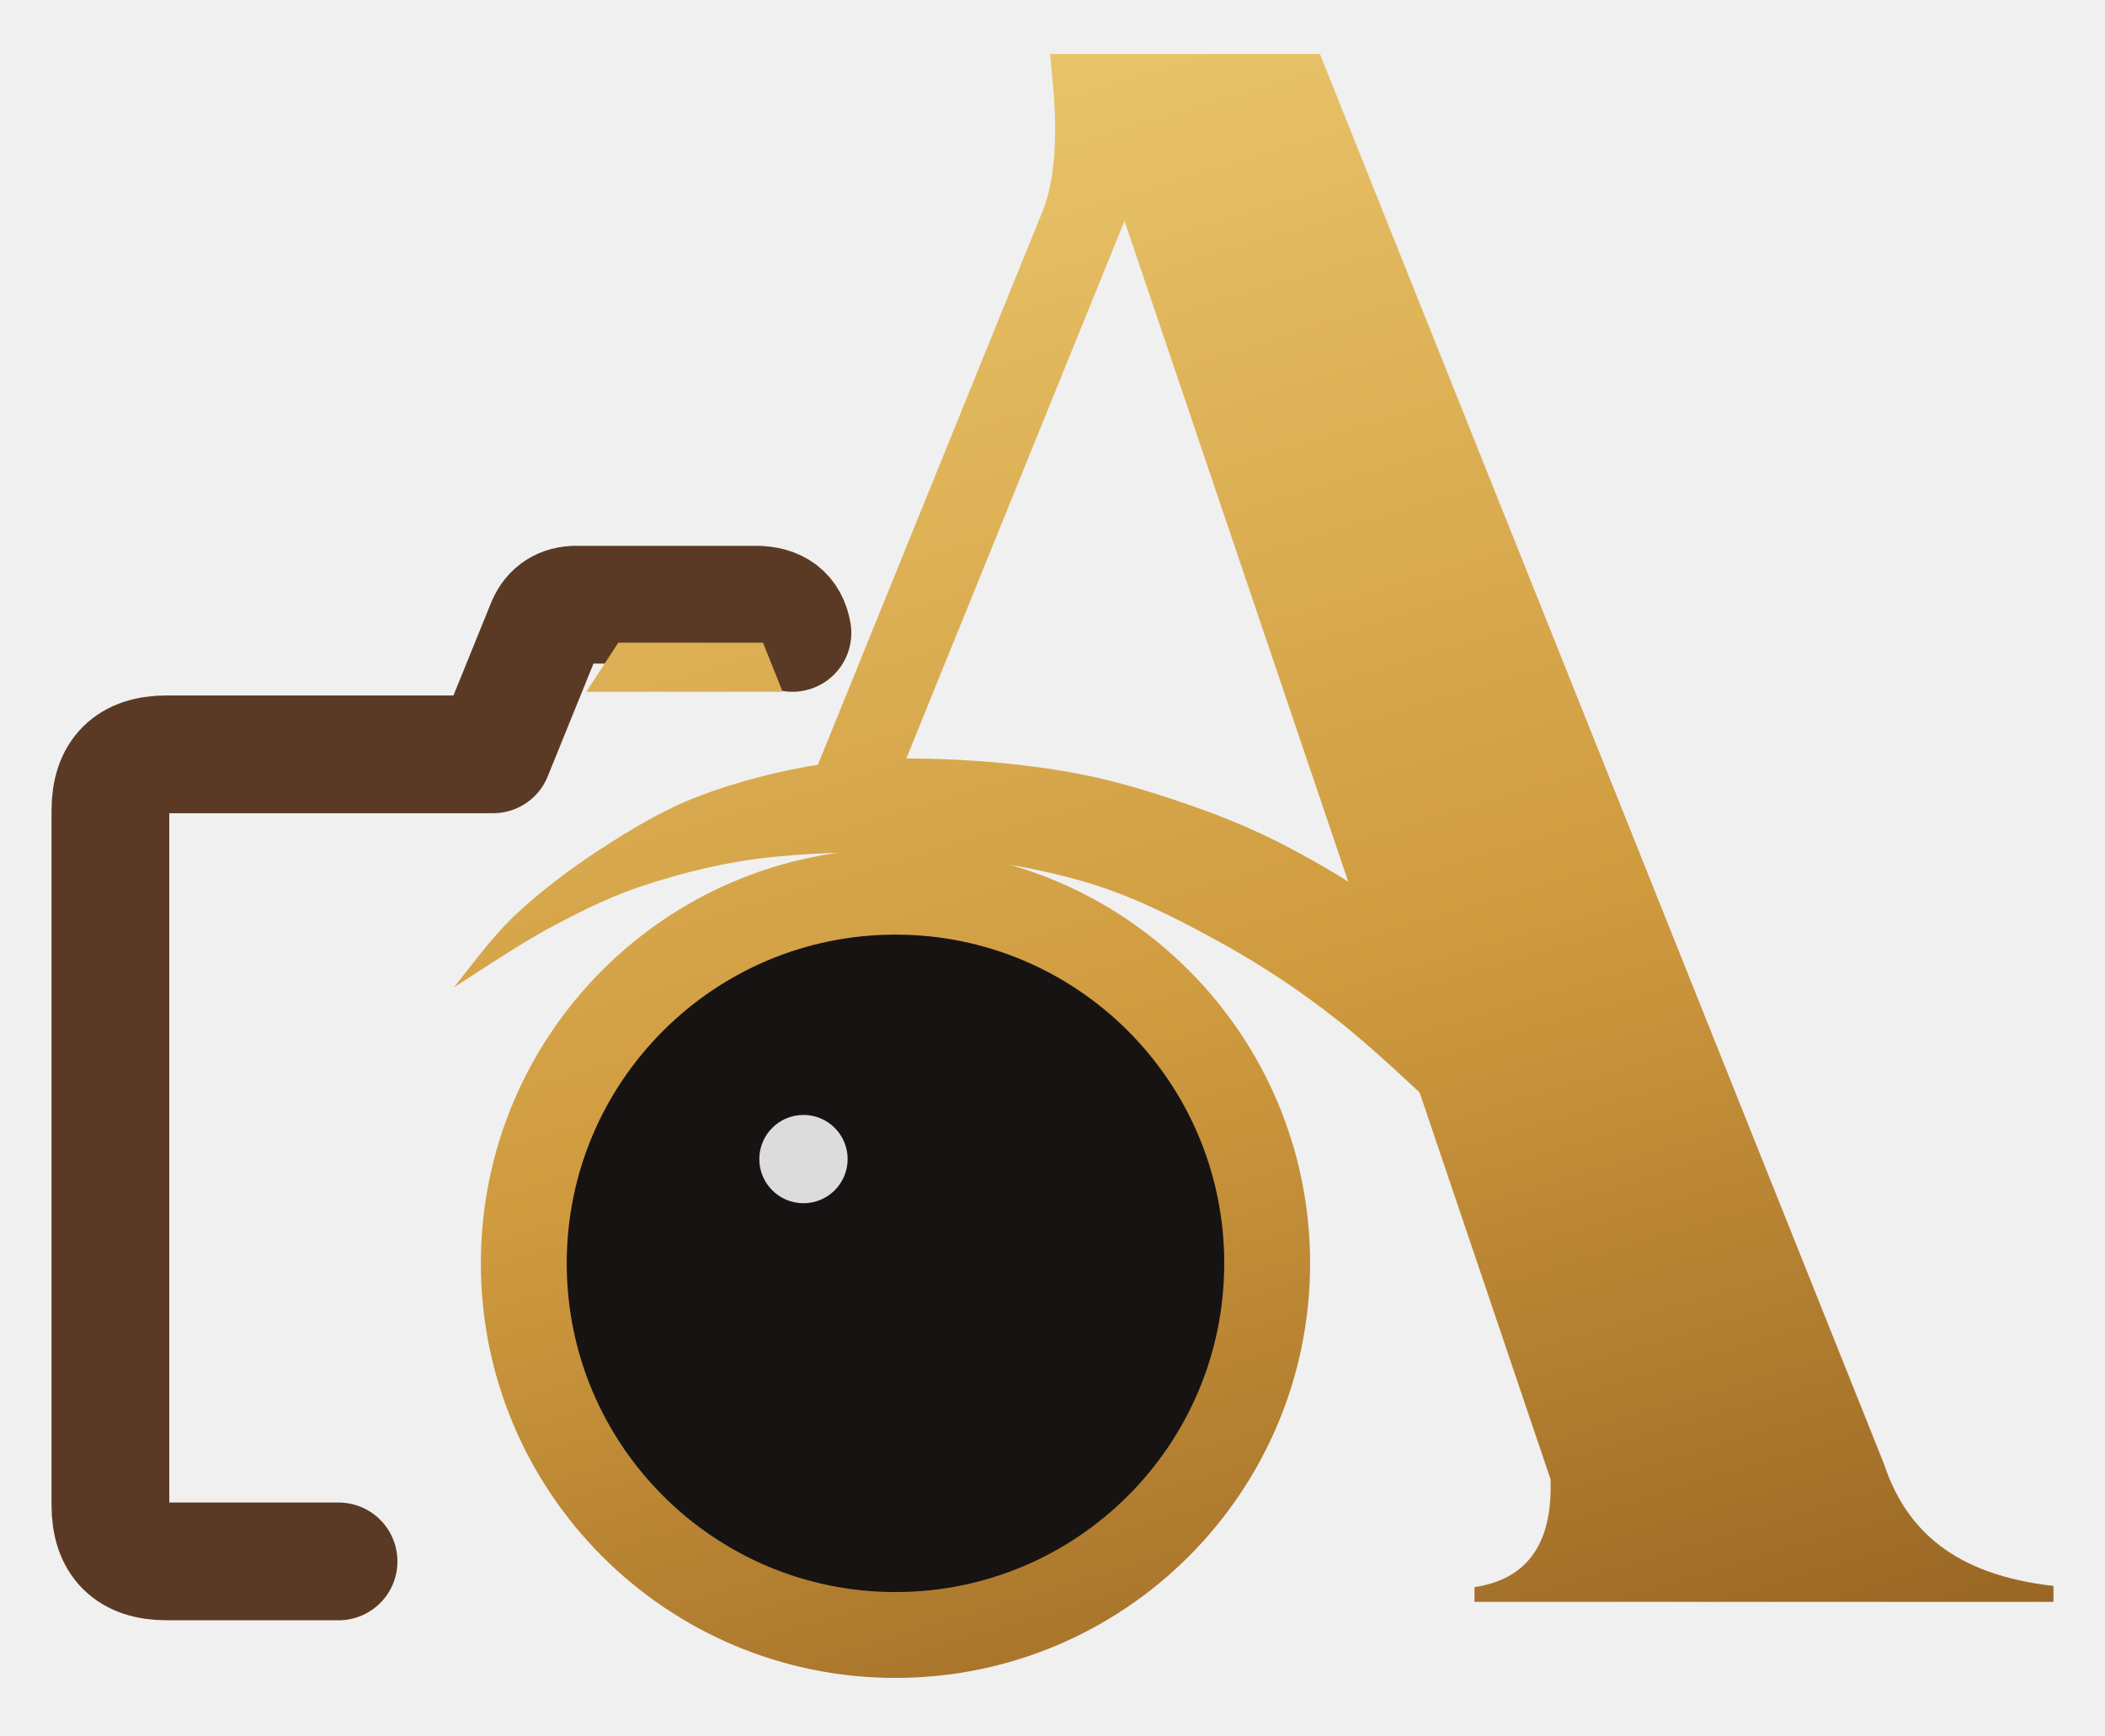
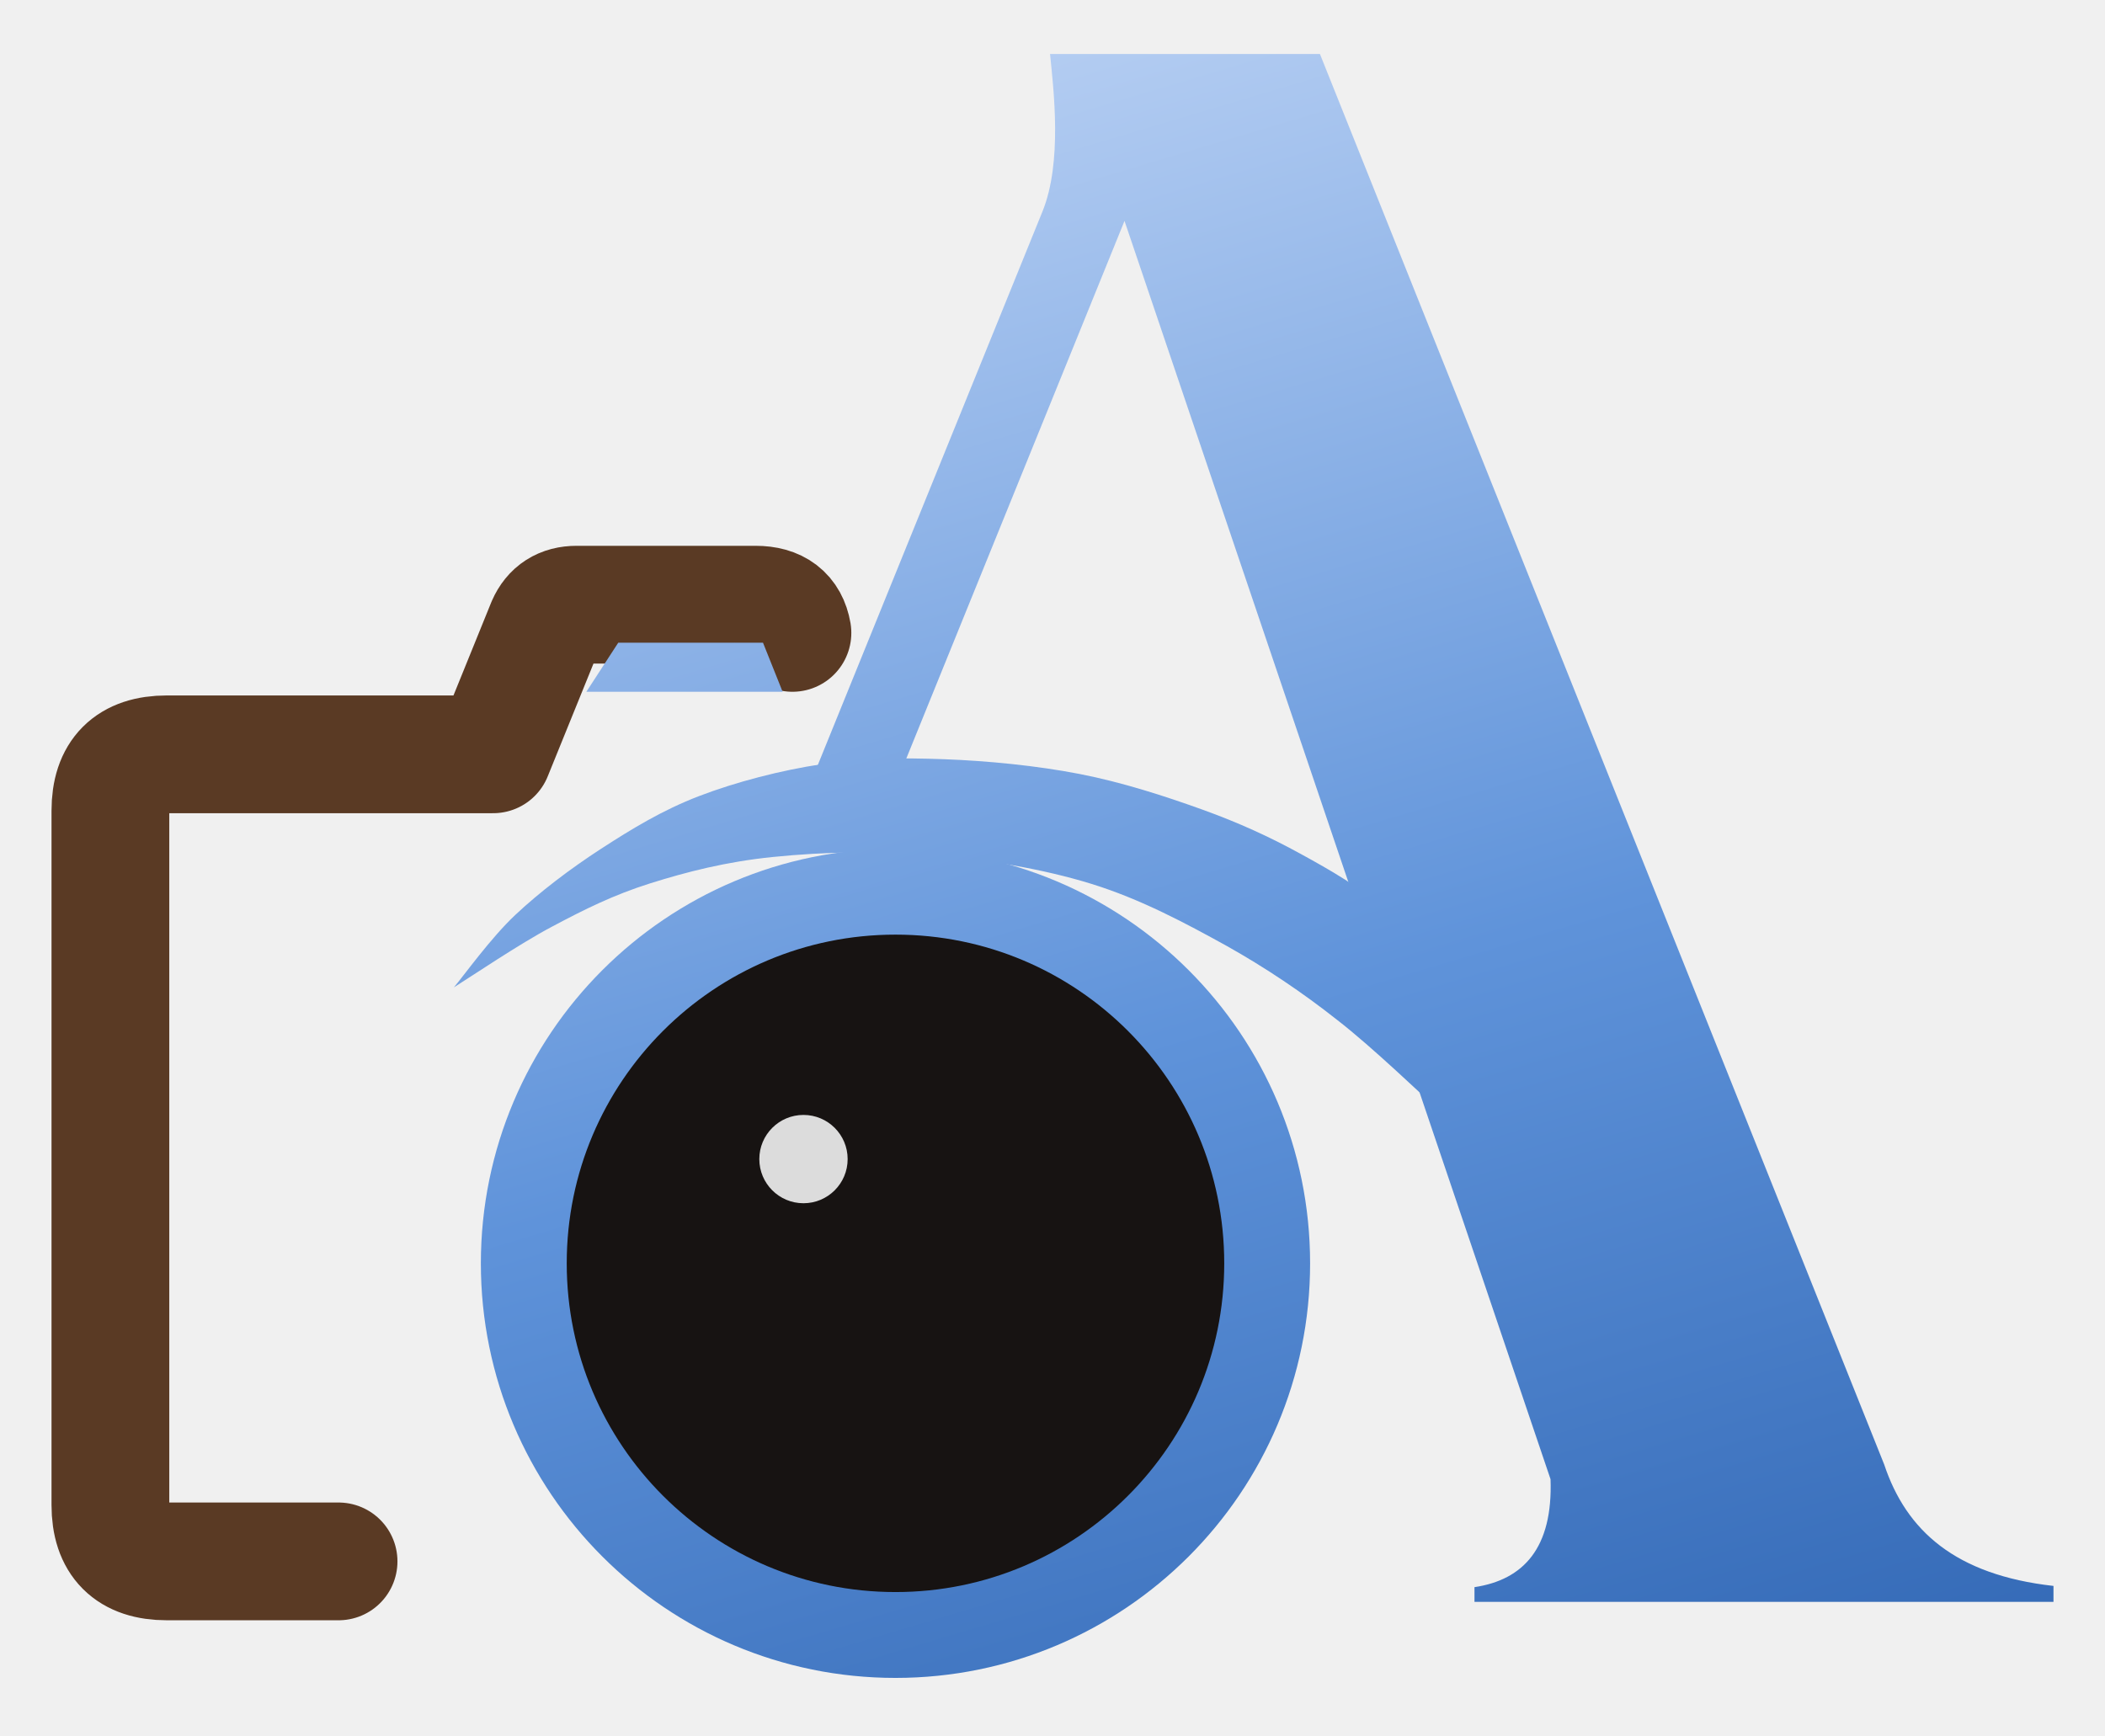
<svg xmlns="http://www.w3.org/2000/svg" width="171.6" height="141.5" role="img" viewBox="-1 11 171.6 141.5">
  <defs>
    <linearGradient id="gold" x1="86" x2="132" y1="14" y2="168" gradientUnits="userSpaceOnUse">
-       <stop offset="0" stop-color="#e9c46a" />
-       <stop offset=".5" stop-color="#cf9a3e" />
-       <stop offset="1" stop-color="#8c5a1e" />
+       <stop offset="0" stop-color="#b4cdf2" />
+       <stop offset=".5" stop-color="#5f93da" />
+       <stop offset="1" stop-color="#2c62b0" />
    </linearGradient>
  </defs>
  <g id="camera" class="camera">
    <path fill="none" stroke="#5a3a24" stroke-linecap="round" stroke-linejoin="round" stroke-width="9.6" d="M26.6 138.3h-14q-4.6 0-4.6-4.6V77.1q0-4.6 4.6-4.6h26.6l4.3-10.6q.7-1.6 2.5-1.6h14.6q2.6 0 3 2.3" class="camera-body" />
    <path fill="url(#gold)" d="m46.8 67.4 2.6-4h11.8l1.6 4Z" class="camera-flash" />
  </g>
  <g id="lens" class="lens">
    <circle id="lens-glass" cx="72" cy="114" r="27.2" fill="#171312" class="lens-glass" />
    <circle cx="64.5" cy="105.5" r="3.6" fill="#fff" fill-opacity=".85" />
    <circle id="lens-rim" cx="72" cy="114" r="30.3" fill="none" stroke="url(#gold)" stroke-width="7" class="lens-rim" />
  </g>
  <g id="a-letter" fill="url(#gold)" class="a-letter">
    <path d="M84.6 15.4h22l46 115c1.8 5.4 5.8 9 13.8 9.9v1.3h-47.2v-1.2c4-.6 6.4-3.2 6.2-8.8L90.67 29.01 71.6 76h-7L84 28.2c1.6-4 .9-9.8.6-12.8" class="a-strokes" />
    <path d="M36 91.5c.83-.98 3-4.02 5-5.9s4.5-3.78 7-5.4 5-3.15 8-4.3 6.67-2.1 10-2.6 6.5-.53 10-.4 7.5.52 11 1.2 7 1.82 10 2.9 5.5 2.23 8 3.6 4.83 2.7 7 4.6 5 5.67 6 6.8l2 8-3.6 1.6c-1.4-1.24-5.5-5.21-8.4-7.45a69 69 0 0 0-9-6.03c-3.33-1.84-7-3.81-11-5.05s-8.67-2-13-2.37a74 74 0 0 0-13 .17c-3.83.39-7 1.21-10 2.15-3 .95-5.33 2.11-8 3.53-2.67 1.41-6.67 4.12-8 4.95" class="a-swash" />
  </g>
</svg>
